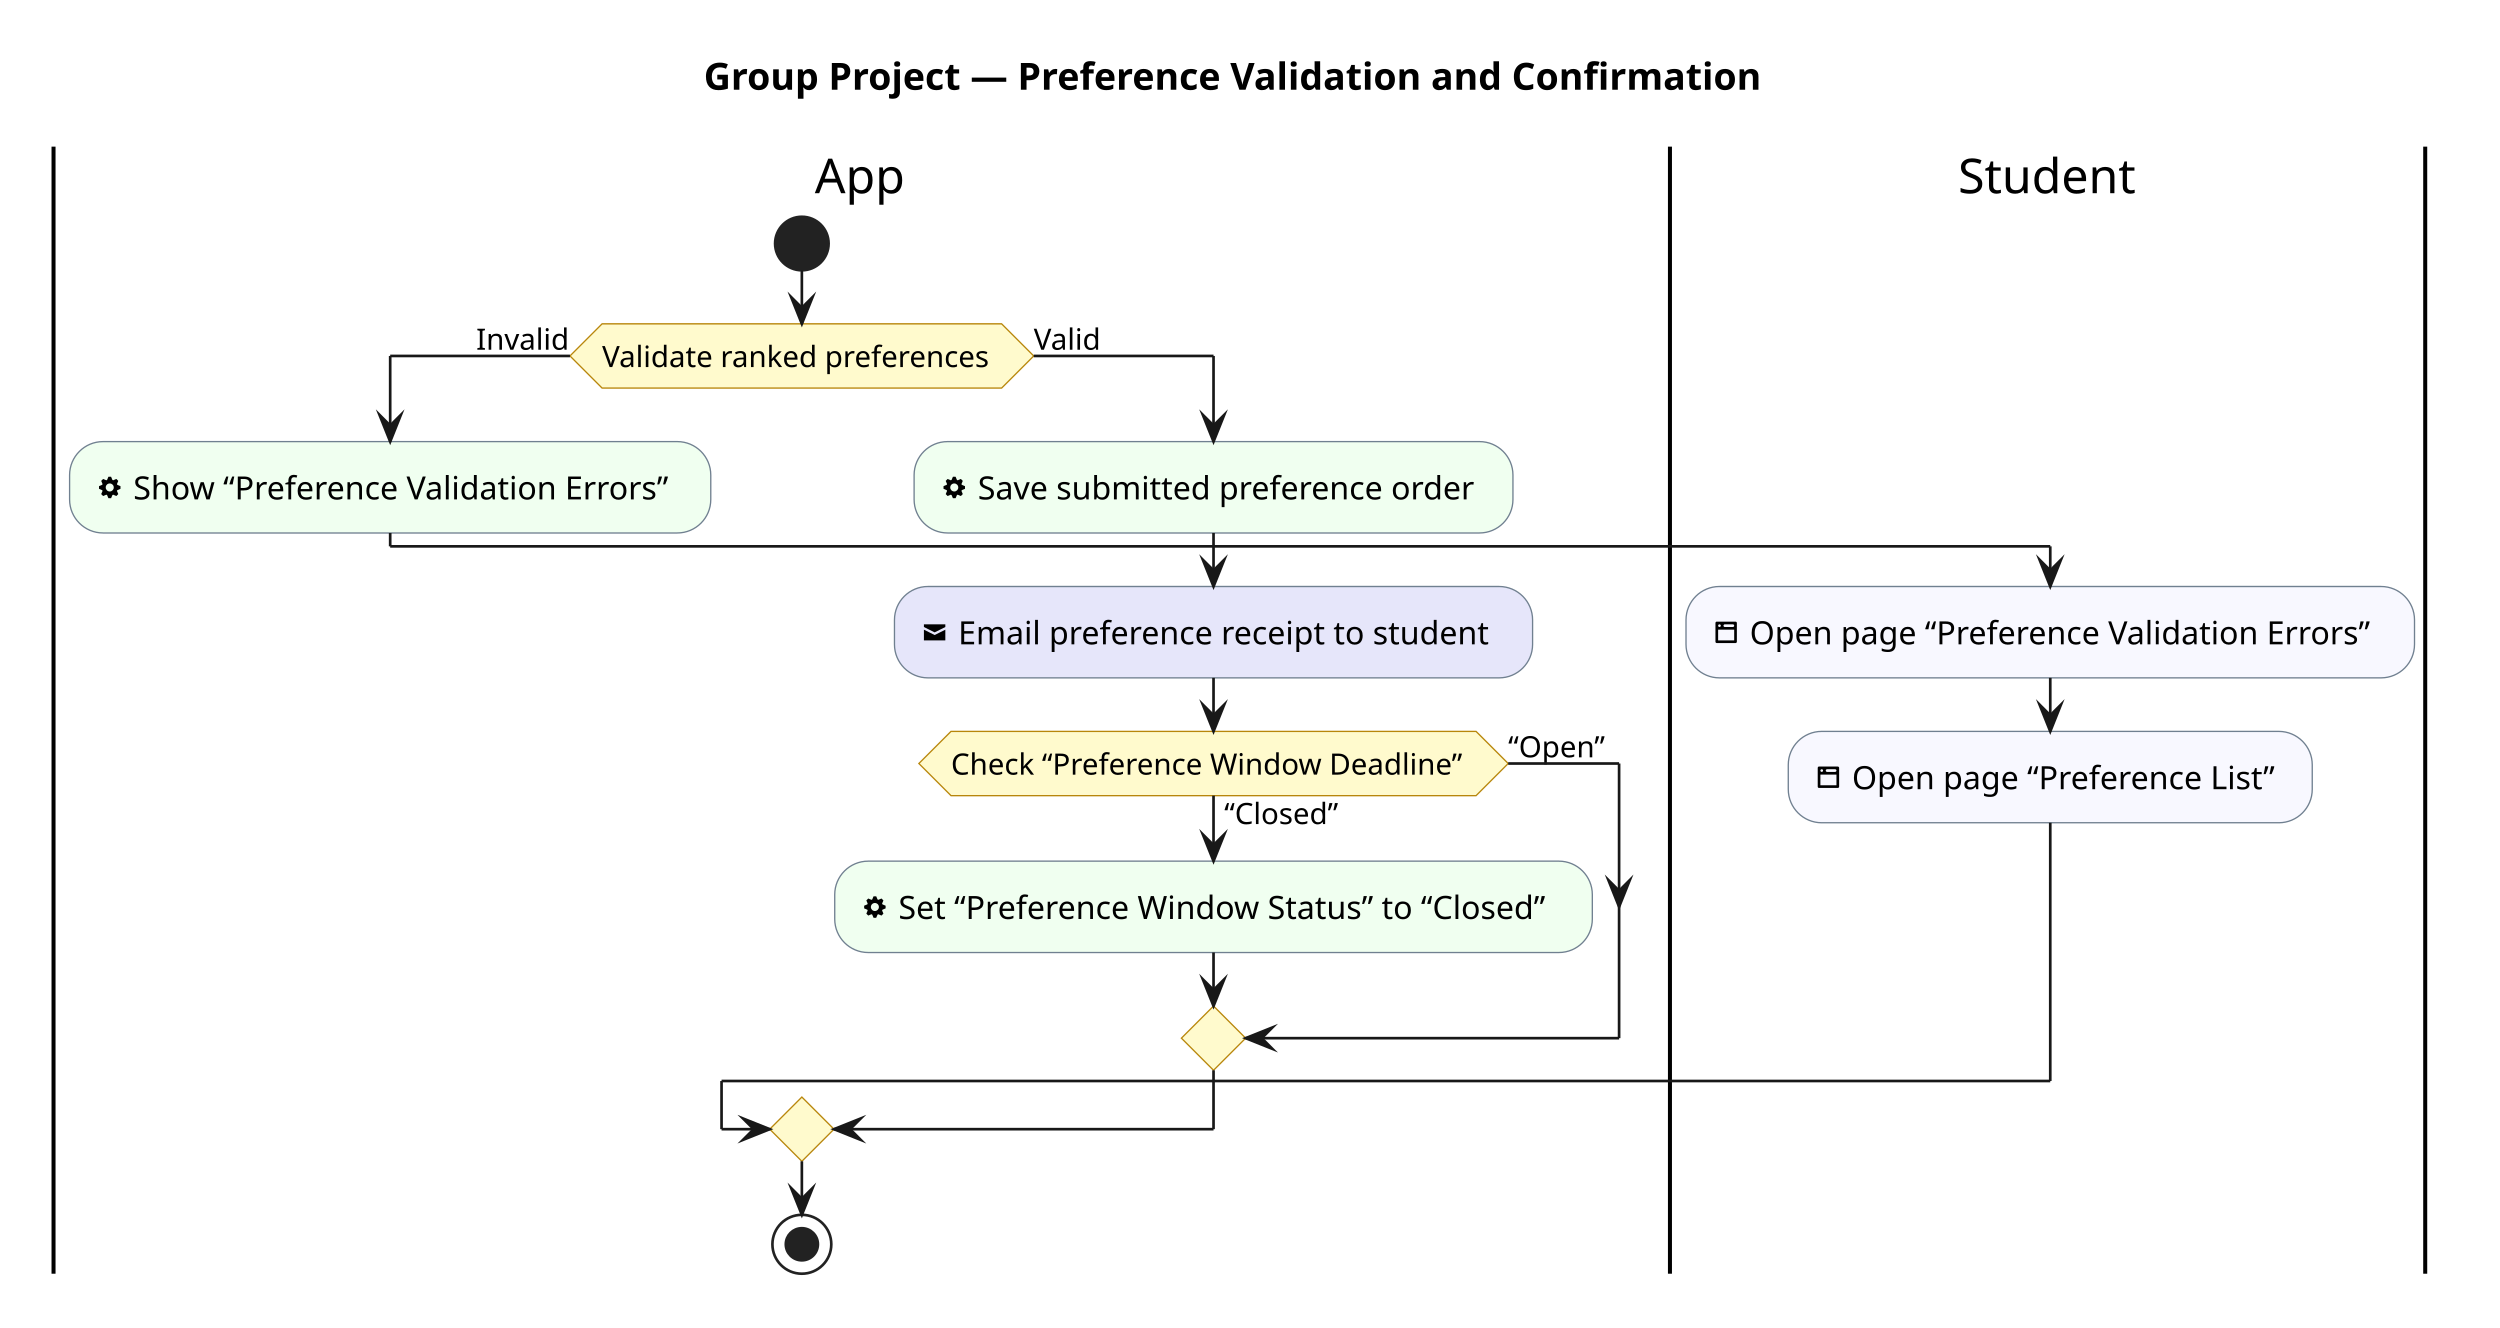
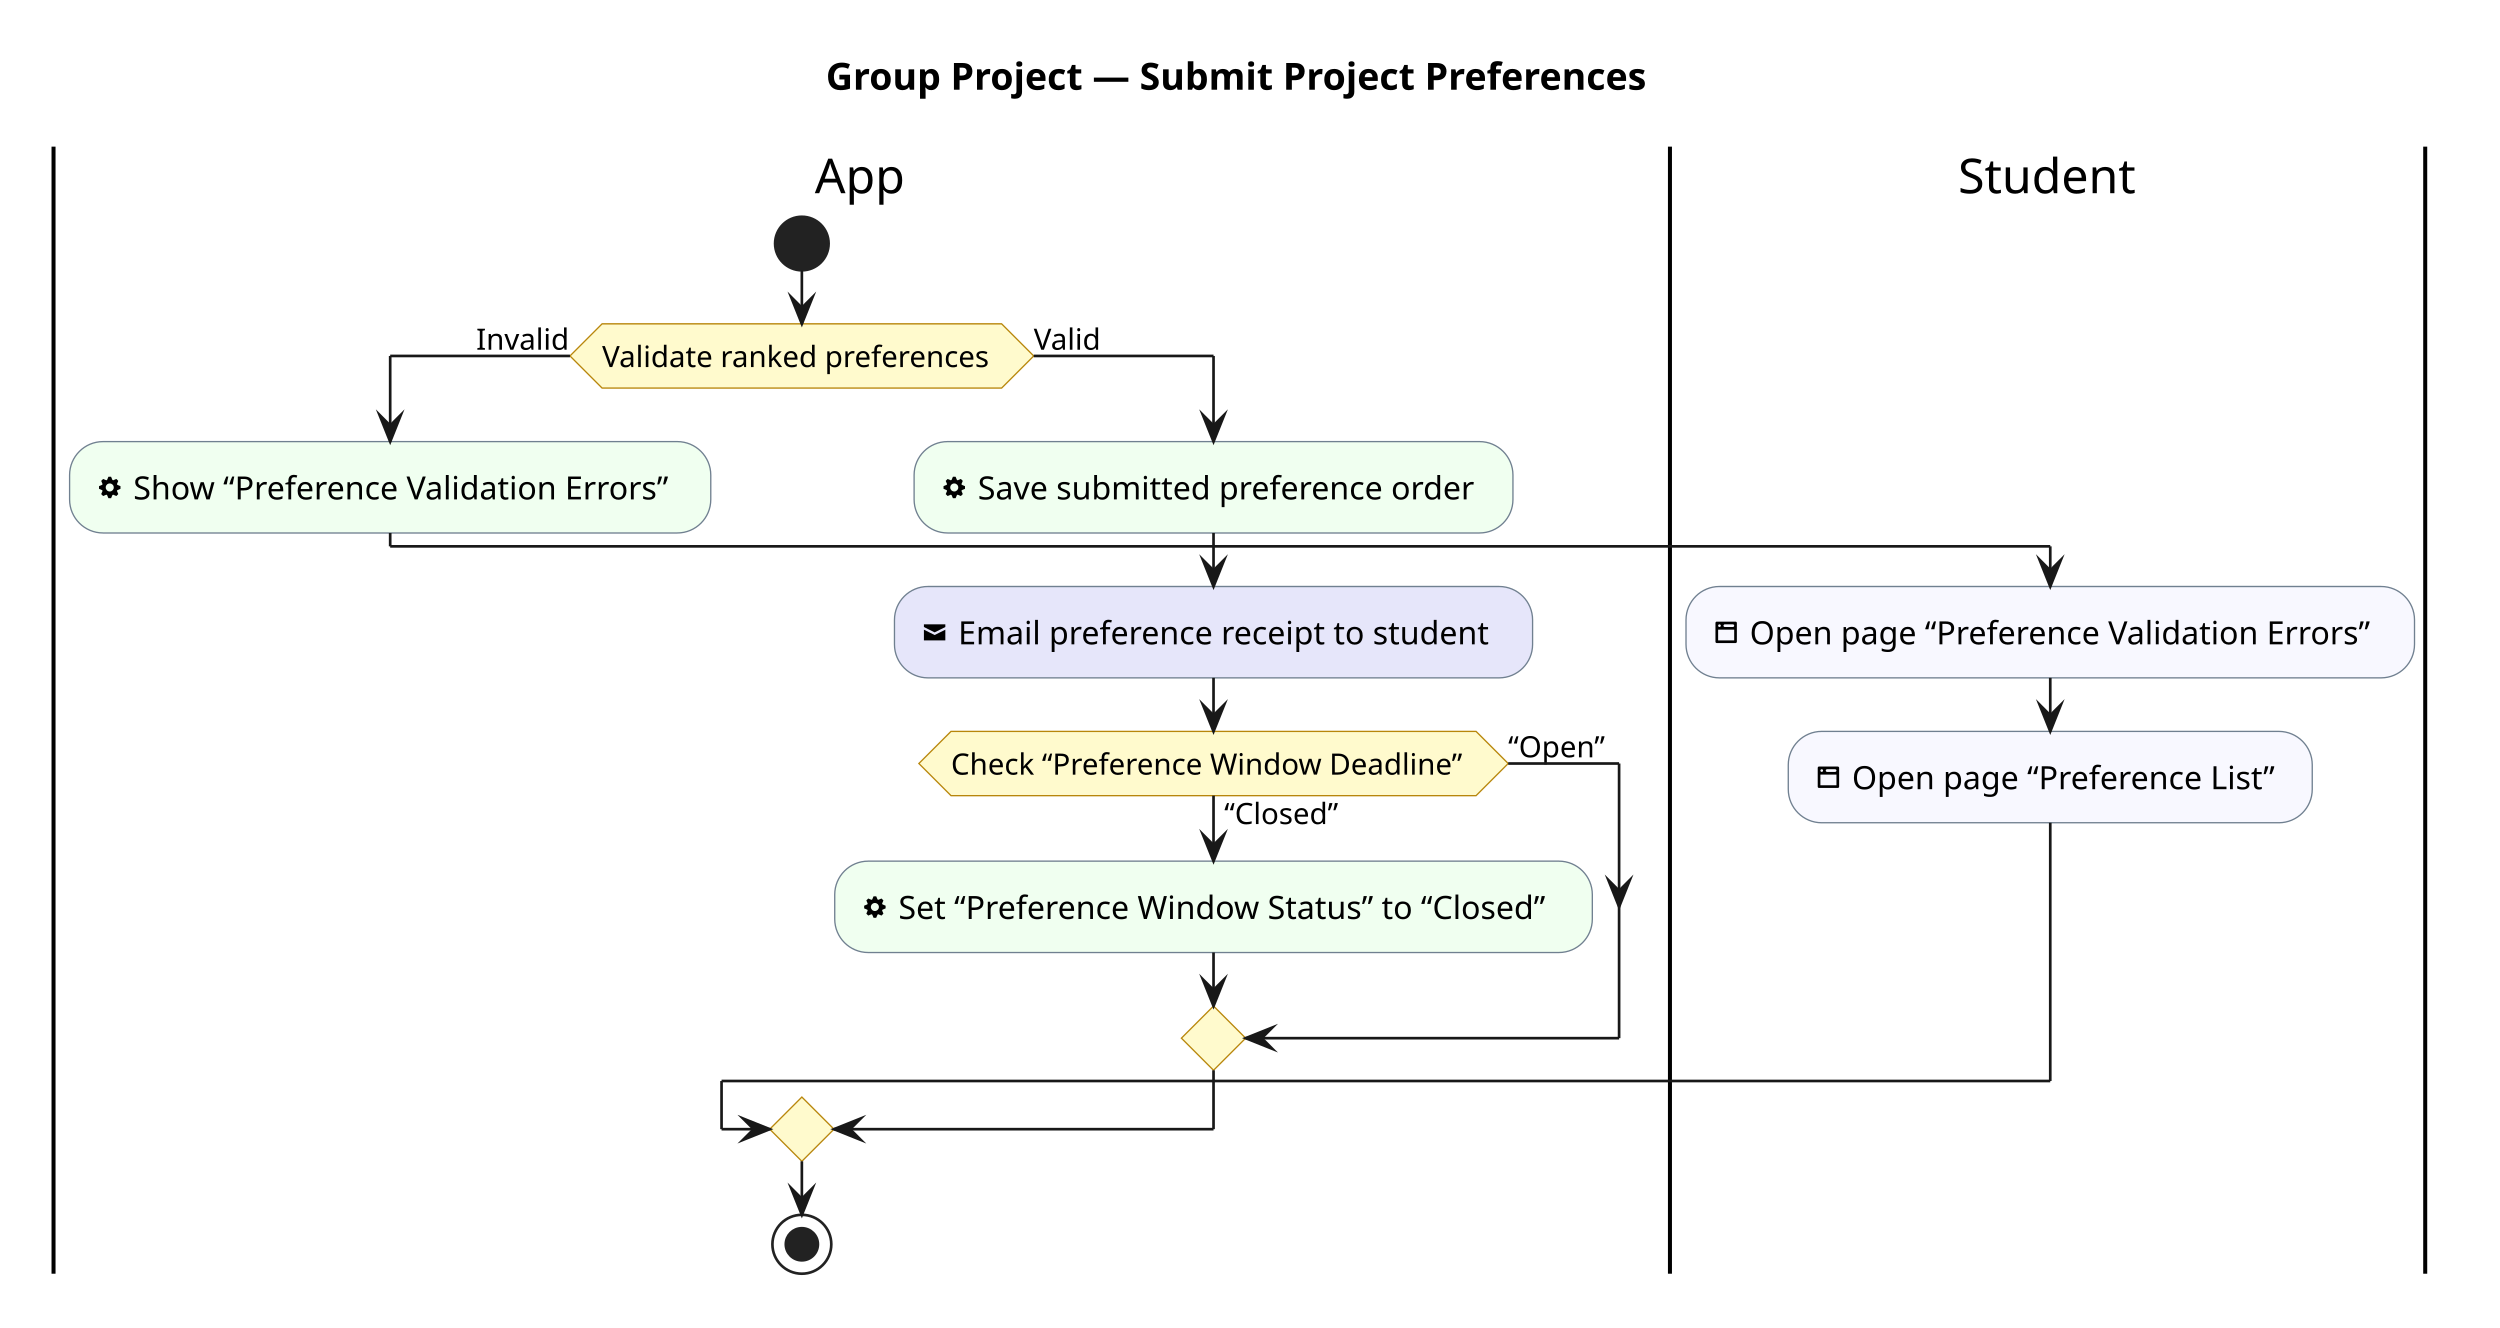
<svg xmlns="http://www.w3.org/2000/svg" contentStyleType="text/css" data-diagram-type="ACTIVITY" height="496px" preserveAspectRatio="none" style="width:934px;height:496px;background:#FFFFFF;" version="1.1" viewBox="0 0 934 496" width="934px" zoomAndPan="magnify">
  <defs />
  <g>
    <g class="title" data-source-line="2">
-       <text fill="#000000" font-family="sans-serif" font-size="14" font-weight="700" lengthAdjust="spacing" textLength="407.046" x="262.931" y="33.535">Group Project — Preference Validation and Confirmation</text>
+       <text fill="#000000" font-family="sans-serif" font-size="14" font-weight="700" lengthAdjust="spacing" textLength="315.813" x="308.547" y="33.535">Group Project — Submit Project Preferences</text>
    </g>
    <rect fill="none" height="21.199" style="stroke:none;stroke-width:1;" width="887.908" x="20" y="54.785" />
    <ellipse cx="299.573" cy="90.984" fill="#222222" rx="10" ry="10" style="stroke:#222222;stroke-width:1;" />
    <polygon fill="#FFFACD" points="224.941,120.984,374.204,120.984,386.204,132.984,374.204,144.984,224.941,144.984,212.941,132.984,224.941,120.984" style="stroke:#B8860B;stroke-width:0.5;stroke-linejoin:miter;stroke-miterlimit:10;" />
    <text fill="#000000" font-family="sans-serif" font-size="11" lengthAdjust="spacing" textLength="149.263" x="224.941" y="137.142">Validate ranked preferences</text>
    <text fill="#000000" font-family="sans-serif" font-size="11" lengthAdjust="spacing" textLength="35.046" x="177.895" y="130.664">Invalid</text>
    <text fill="#000000" font-family="sans-serif" font-size="11" lengthAdjust="spacing" textLength="26.549" x="386.204" y="130.664">Valid</text>
    <rect fill="#F0FFF0" height="34.133" rx="12.5" ry="12.5" style="stroke:#708090;stroke-width:0.5;" width="239.543" x="26" y="164.984" />
    <path d="M40.5,178.117 L40,179.307 C39.9,179.337 39.81,179.387 39.72,179.437 L38.53,178.937 L37.81,179.657 L38.31,180.847 C38.26,180.947 38.22,181.027 38.18,181.127 L36.99,181.627 L36.99,182.627 L38.18,183.127 C38.22,183.227 38.26,183.307 38.31,183.407 L37.81,184.597 L38.53,185.317 L39.72,184.817 C39.81,184.857 39.9,184.907 40,184.947 L40.5,186.137 L41.5,186.137 L42,184.947 C42.09,184.907 42.19,184.867 42.28,184.817 L43.47,185.317 L44.19,184.597 L43.69,183.407 C43.73,183.317 43.78,183.217 43.82,183.127 L45.01,182.627 L45.01,181.627 L43.82,181.127 C43.79,181.037 43.74,180.937 43.69,180.847 L44.19,179.657 L43.47,178.937 L42.28,179.437 C42.19,179.397 42.09,179.347 42,179.307 L41.5,178.117 L40.5,178.117 M41,180.617 C41.83,180.617 42.5,181.287 42.5,182.117 C42.5,182.947 41.83,183.617 41,183.617 C40.17,183.617 39.5,182.947 39.5,182.117 C39.5,181.287 40.17,180.617 41,180.617" fill="#000000" />
    <text fill="#000000" font-family="sans-serif" font-size="12" lengthAdjust="spacing" textLength="205.746" x="49.797" y="186.586">Show “Preference Validation Errors”</text>
    <rect fill="#F0FFF0" height="34.133" rx="12.5" ry="12.5" style="stroke:#708090;stroke-width:0.5;" width="223.728" x="341.51" y="164.984" />
    <path d="M356.01,178.117 L355.51,179.307 C355.41,179.337 355.32,179.387 355.23,179.437 L354.04,178.937 L353.32,179.657 L353.82,180.847 C353.77,180.947 353.73,181.027 353.69,181.127 L352.5,181.627 L352.5,182.627 L353.69,183.127 C353.73,183.227 353.77,183.307 353.82,183.407 L353.32,184.597 L354.04,185.317 L355.23,184.817 C355.32,184.857 355.41,184.907 355.51,184.947 L356.01,186.137 L357.01,186.137 L357.51,184.947 C357.6,184.907 357.7,184.867 357.79,184.817 L358.98,185.317 L359.7,184.597 L359.2,183.407 C359.24,183.317 359.29,183.217 359.33,183.127 L360.52,182.627 L360.52,181.627 L359.33,181.127 C359.3,181.037 359.25,180.937 359.2,180.847 L359.7,179.657 L358.98,178.937 L357.79,179.437 C357.7,179.397 357.6,179.347 357.51,179.307 L357.01,178.117 L356.01,178.117 M356.51,180.617 C357.34,180.617 358.01,181.287 358.01,182.117 C358.01,182.947 357.34,183.617 356.51,183.617 C355.68,183.617 355.01,182.947 355.01,182.117 C355.01,181.287 355.68,180.617 356.51,180.617" fill="#000000" />
    <text fill="#000000" font-family="sans-serif" font-size="12" lengthAdjust="spacing" textLength="189.932" x="365.307" y="186.586">Save submitted preference order</text>
    <rect fill="#E6E6FA" height="34.133" rx="12.5" ry="12.5" style="stroke:#708090;stroke-width:0.5;" width="238.4" x="334.174" y="219.117" />
    <path d="M345.174,233.25 L345.174,234.25 L349.174,236.25 L353.174,234.25 L353.174,233.25 L345.174,233.25 M345.174,235.25 L345.174,239.25 L353.174,239.25 L353.174,235.25 L349.174,237.25 L345.174,235.25" fill="#000000" />
    <text fill="#000000" font-family="sans-serif" font-size="12" lengthAdjust="spacing" textLength="204.603" x="357.971" y="240.719">Email preference receipt to student</text>
    <rect fill="#F0FFF0" height="34.133" rx="12.5" ry="12.5" style="stroke:#708090;stroke-width:0.5;" width="283.037" x="311.856" y="321.728" />
    <path d="M326.356,334.86 L325.856,336.05 C325.755,336.08 325.666,336.13 325.575,336.18 L324.385,335.68 L323.666,336.4 L324.166,337.59 C324.115,337.69 324.075,337.77 324.036,337.87 L322.846,338.37 L322.846,339.37 L324.036,339.87 C324.075,339.97 324.115,340.05 324.166,340.15 L323.666,341.34 L324.385,342.06 L325.575,341.56 C325.666,341.6 325.755,341.65 325.856,341.69 L326.356,342.88 L327.356,342.88 L327.856,341.69 C327.945,341.65 328.046,341.61 328.135,341.56 L329.325,342.06 L330.046,341.34 L329.546,340.15 C329.586,340.06 329.635,339.96 329.675,339.87 L330.865,339.37 L330.865,338.37 L329.675,337.87 C329.646,337.78 329.596,337.68 329.546,337.59 L330.046,336.4 L329.325,335.68 L328.135,336.18 C328.046,336.14 327.945,336.09 327.856,336.05 L327.356,334.86 L326.356,334.86 M326.856,337.36 C327.685,337.36 328.356,338.03 328.356,338.86 C328.356,339.69 327.685,340.36 326.856,340.36 C326.026,340.36 325.356,339.69 325.356,338.86 C325.356,338.03 326.026,337.36 326.856,337.36" fill="#000000" />
    <text fill="#000000" font-family="sans-serif" font-size="12" lengthAdjust="spacing" textLength="249.24" x="335.652" y="343.329">Set “Preference Window Status” to “Closed”</text>
    <polygon fill="#FFFACD" points="355.29,273.25,551.458,273.25,563.458,285.25,551.458,297.25,355.29,297.25,343.29,285.25,355.29,273.25" style="stroke:#B8860B;stroke-width:0.5;stroke-linejoin:miter;stroke-miterlimit:10;" />
    <text fill="#000000" font-family="sans-serif" font-size="11" lengthAdjust="spacing" textLength="44.951" x="457.374" y="307.885">“Closed”</text>
    <text fill="#000000" font-family="sans-serif" font-size="11" lengthAdjust="spacing" textLength="196.168" x="355.29" y="289.407">Check “Preference Window Deadline”</text>
    <text fill="#000000" font-family="sans-serif" font-size="11" lengthAdjust="spacing" textLength="37.168" x="563.458" y="282.93">“Open”</text>
    <polygon fill="#FFFACD" points="453.374,375.86,465.374,387.86,453.374,399.86,441.374,387.86,453.374,375.86" style="stroke:#B8860B;stroke-width:0.5;stroke-linejoin:miter;stroke-miterlimit:10;" />
    <polygon fill="#FFFACD" points="299.573,409.86,311.573,421.86,299.573,433.86,287.573,421.86,299.573,409.86" style="stroke:#B8860B;stroke-width:0.5;stroke-linejoin:miter;stroke-miterlimit:10;" />
    <ellipse cx="299.573" cy="464.86" fill="none" rx="11" ry="11" style="stroke:#222222;stroke-width:1;" />
    <ellipse cx="299.573" cy="464.86" fill="#222222" rx="6" ry="6" style="stroke:#222222;stroke-width:1;" />
    <line style="stroke:#000000;stroke-width:1.5;" x1="20" x2="20" y1="54.785" y2="475.86" />
    <rect fill="#F8F8FF" height="34.133" rx="12.5" ry="12.5" style="stroke:#708090;stroke-width:0.5;" width="272.168" x="629.893" y="219.117" />
    <path d="M641.233,232.25 A0.5,0.5 0 0 0 640.893,232.75 L640.893,239.75 A0.5,0.5 0 0 0 641.393,240.25 L648.393,240.25 A0.5,0.5 0 0 0 648.893,239.75 L648.893,232.75 A0.5,0.5 0 0 0 648.393,232.25 L641.393,232.25 A0.5,0.5 0 0 0 641.303,232.25 A0.5,0.5 0 0 0 641.243,232.25 M642.393,233.25 C642.673,233.25 642.893,233.47 642.893,233.75 C642.893,234.03 642.673,234.25 642.393,234.25 C642.113,234.25 641.893,234.03 641.893,233.75 C641.893,233.47 642.113,233.25 642.393,233.25 M644.393,233.25 L647.393,233.25 C647.673,233.25 647.893,233.47 647.893,233.75 C647.893,234.03 647.673,234.25 647.393,234.25 L644.393,234.25 C644.113,234.25 643.893,234.03 643.893,233.75 C643.893,233.47 644.113,233.25 644.393,233.25 M641.893,235.25 L647.893,235.25 L647.893,239.25 L641.893,239.25 L641.893,235.25" fill="#000000" />
    <text fill="#000000" font-family="sans-serif" font-size="12" lengthAdjust="spacing" textLength="238.371" x="653.689" y="240.719">Open page “Preference Validation Errors”</text>
    <rect fill="#F8F8FF" height="34.133" rx="12.5" ry="12.5" style="stroke:#708090;stroke-width:0.5;" width="195.756" x="668.099" y="273.25" />
    <path d="M679.439,286.383 A0.5,0.5 0 0 0 679.099,286.883 L679.099,293.883 A0.5,0.5 0 0 0 679.599,294.383 L686.599,294.383 A0.5,0.5 0 0 0 687.099,293.883 L687.099,286.883 A0.5,0.5 0 0 0 686.599,286.383 L679.599,286.383 A0.5,0.5 0 0 0 679.509,286.383 A0.5,0.5 0 0 0 679.449,286.383 M680.599,287.383 C680.879,287.383 681.099,287.603 681.099,287.883 C681.099,288.163 680.879,288.383 680.599,288.383 C680.319,288.383 680.099,288.163 680.099,287.883 C680.099,287.603 680.319,287.383 680.599,287.383 M682.599,287.383 L685.599,287.383 C685.879,287.383 686.099,287.603 686.099,287.883 C686.099,288.163 685.879,288.383 685.599,288.383 L682.599,288.383 C682.319,288.383 682.099,288.163 682.099,287.883 C682.099,287.603 682.319,287.383 682.599,287.383 M680.099,289.383 L686.099,289.383 L686.099,293.383 L680.099,293.383 L680.099,289.383" fill="#000000" />
    <text fill="#000000" font-family="sans-serif" font-size="12" lengthAdjust="spacing" textLength="161.959" x="691.895" y="294.852">Open page “Preference List”</text>
    <line style="stroke:#000000;stroke-width:1.5;" x1="623.893" x2="623.893" y1="54.785" y2="475.86" />
    <line style="stroke:#000000;stroke-width:1.5;" x1="906.061" x2="906.061" y1="54.785" y2="475.86" />
    <line style="stroke:#181818;stroke-width:1;" x1="453.374" x2="453.374" y1="199.117" y2="219.117" />
    <polygon fill="#181818" points="449.374,209.117,453.374,219.117,457.374,209.117,453.374,213.117" style="stroke:#181818;stroke-width:1;stroke-linejoin:miter;stroke-miterlimit:10;" />
    <line style="stroke:#181818;stroke-width:1;" x1="453.374" x2="453.374" y1="297.25" y2="321.728" />
    <polygon fill="#181818" points="449.374,311.728,453.374,321.728,457.374,311.728,453.374,315.728" style="stroke:#181818;stroke-width:1;stroke-linejoin:miter;stroke-miterlimit:10;" />
    <line style="stroke:#181818;stroke-width:1;" x1="563.458" x2="604.893" y1="285.25" y2="285.25" />
    <polygon fill="#181818" points="600.893,328.794,604.893,338.794,608.893,328.794,604.893,332.794" style="stroke:#181818;stroke-width:1;stroke-linejoin:miter;stroke-miterlimit:10;" />
    <line style="stroke:#181818;stroke-width:1;" x1="604.893" x2="604.893" y1="285.25" y2="387.86" />
    <line style="stroke:#181818;stroke-width:1;" x1="604.893" x2="465.374" y1="387.86" y2="387.86" />
    <polygon fill="#181818" points="475.374,383.86,465.374,387.86,475.374,391.86,471.374,387.86" style="stroke:#181818;stroke-width:1;stroke-linejoin:miter;stroke-miterlimit:10;" />
    <line style="stroke:#181818;stroke-width:1;" x1="453.374" x2="453.374" y1="355.86" y2="375.86" />
    <polygon fill="#181818" points="449.374,365.86,453.374,375.86,457.374,365.86,453.374,369.86" style="stroke:#181818;stroke-width:1;stroke-linejoin:miter;stroke-miterlimit:10;" />
    <line style="stroke:#181818;stroke-width:1;" x1="453.374" x2="453.374" y1="253.25" y2="273.25" />
    <polygon fill="#181818" points="449.374,263.25,453.374,273.25,457.374,263.25,453.374,267.25" style="stroke:#181818;stroke-width:1;stroke-linejoin:miter;stroke-miterlimit:10;" />
    <line style="stroke:#181818;stroke-width:1;" x1="212.941" x2="145.772" y1="132.984" y2="132.984" />
    <line style="stroke:#181818;stroke-width:1;" x1="145.772" x2="145.772" y1="132.984" y2="164.984" />
    <polygon fill="#181818" points="141.772,154.984,145.772,164.984,149.772,154.984,145.772,158.984" style="stroke:#181818;stroke-width:1;stroke-linejoin:miter;stroke-miterlimit:10;" />
    <line style="stroke:#181818;stroke-width:1;" x1="386.204" x2="453.374" y1="132.984" y2="132.984" />
    <line style="stroke:#181818;stroke-width:1;" x1="453.374" x2="453.374" y1="132.984" y2="164.984" />
    <polygon fill="#181818" points="449.374,154.984,453.374,164.984,457.374,154.984,453.374,158.984" style="stroke:#181818;stroke-width:1;stroke-linejoin:miter;stroke-miterlimit:10;" />
    <line style="stroke:#181818;stroke-width:1;" x1="453.374" x2="453.374" y1="399.86" y2="421.86" />
    <line style="stroke:#181818;stroke-width:1;" x1="453.374" x2="311.573" y1="421.86" y2="421.86" />
    <polygon fill="#181818" points="321.573,417.86,311.573,421.86,321.573,425.86,317.573,421.86" style="stroke:#181818;stroke-width:1;stroke-linejoin:miter;stroke-miterlimit:10;" />
    <line style="stroke:#181818;stroke-width:1;" x1="299.573" x2="299.573" y1="100.984" y2="120.984" />
    <polygon fill="#181818" points="295.573,110.984,299.573,120.984,303.573,110.984,299.573,114.984" style="stroke:#181818;stroke-width:1;stroke-linejoin:miter;stroke-miterlimit:10;" />
    <line style="stroke:#181818;stroke-width:1;" x1="299.573" x2="299.573" y1="433.86" y2="453.86" />
    <polygon fill="#181818" points="295.573,443.86,299.573,453.86,303.573,443.86,299.573,447.86" style="stroke:#181818;stroke-width:1;stroke-linejoin:miter;stroke-miterlimit:10;" />
    <line style="stroke:#181818;stroke-width:1;" x1="765.977" x2="765.977" y1="253.25" y2="273.25" />
    <polygon fill="#181818" points="761.977,263.25,765.977,273.25,769.977,263.25,765.977,267.25" style="stroke:#181818;stroke-width:1;stroke-linejoin:miter;stroke-miterlimit:10;" />
    <line style="stroke:#181818;stroke-width:1;" x1="145.772" x2="145.772" y1="199.117" y2="204.117" />
    <line style="stroke:#181818;stroke-width:1;" x1="145.772" x2="765.977" y1="204.117" y2="204.117" />
    <line style="stroke:#181818;stroke-width:1;" x1="765.977" x2="765.977" y1="204.117" y2="219.117" />
    <polygon fill="#181818" points="761.977,209.117,765.977,219.117,769.977,209.117,765.977,213.117" style="stroke:#181818;stroke-width:1;stroke-linejoin:miter;stroke-miterlimit:10;" />
    <line style="stroke:#181818;stroke-width:1;" x1="765.977" x2="765.977" y1="307.383" y2="403.86" />
    <line style="stroke:#181818;stroke-width:1;" x1="765.977" x2="269.573" y1="403.86" y2="403.86" />
    <line style="stroke:#181818;stroke-width:1;" x1="269.573" x2="269.573" y1="403.86" y2="421.86" />
    <line style="stroke:#181818;stroke-width:1;" x1="269.573" x2="287.573" y1="421.86" y2="421.86" />
    <polygon fill="#181818" points="277.573,417.86,287.573,421.86,277.573,425.86,281.573,421.86" style="stroke:#181818;stroke-width:1;stroke-linejoin:miter;stroke-miterlimit:10;" />
    <text fill="#000000" font-family="sans-serif" font-size="18" lengthAdjust="spacing" textLength="35.077" x="304.408" y="72.188">App</text>
    <text fill="#000000" font-family="sans-serif" font-size="18" lengthAdjust="spacing" textLength="66.858" x="731.547" y="72.188">Student</text>
  </g>
</svg>
